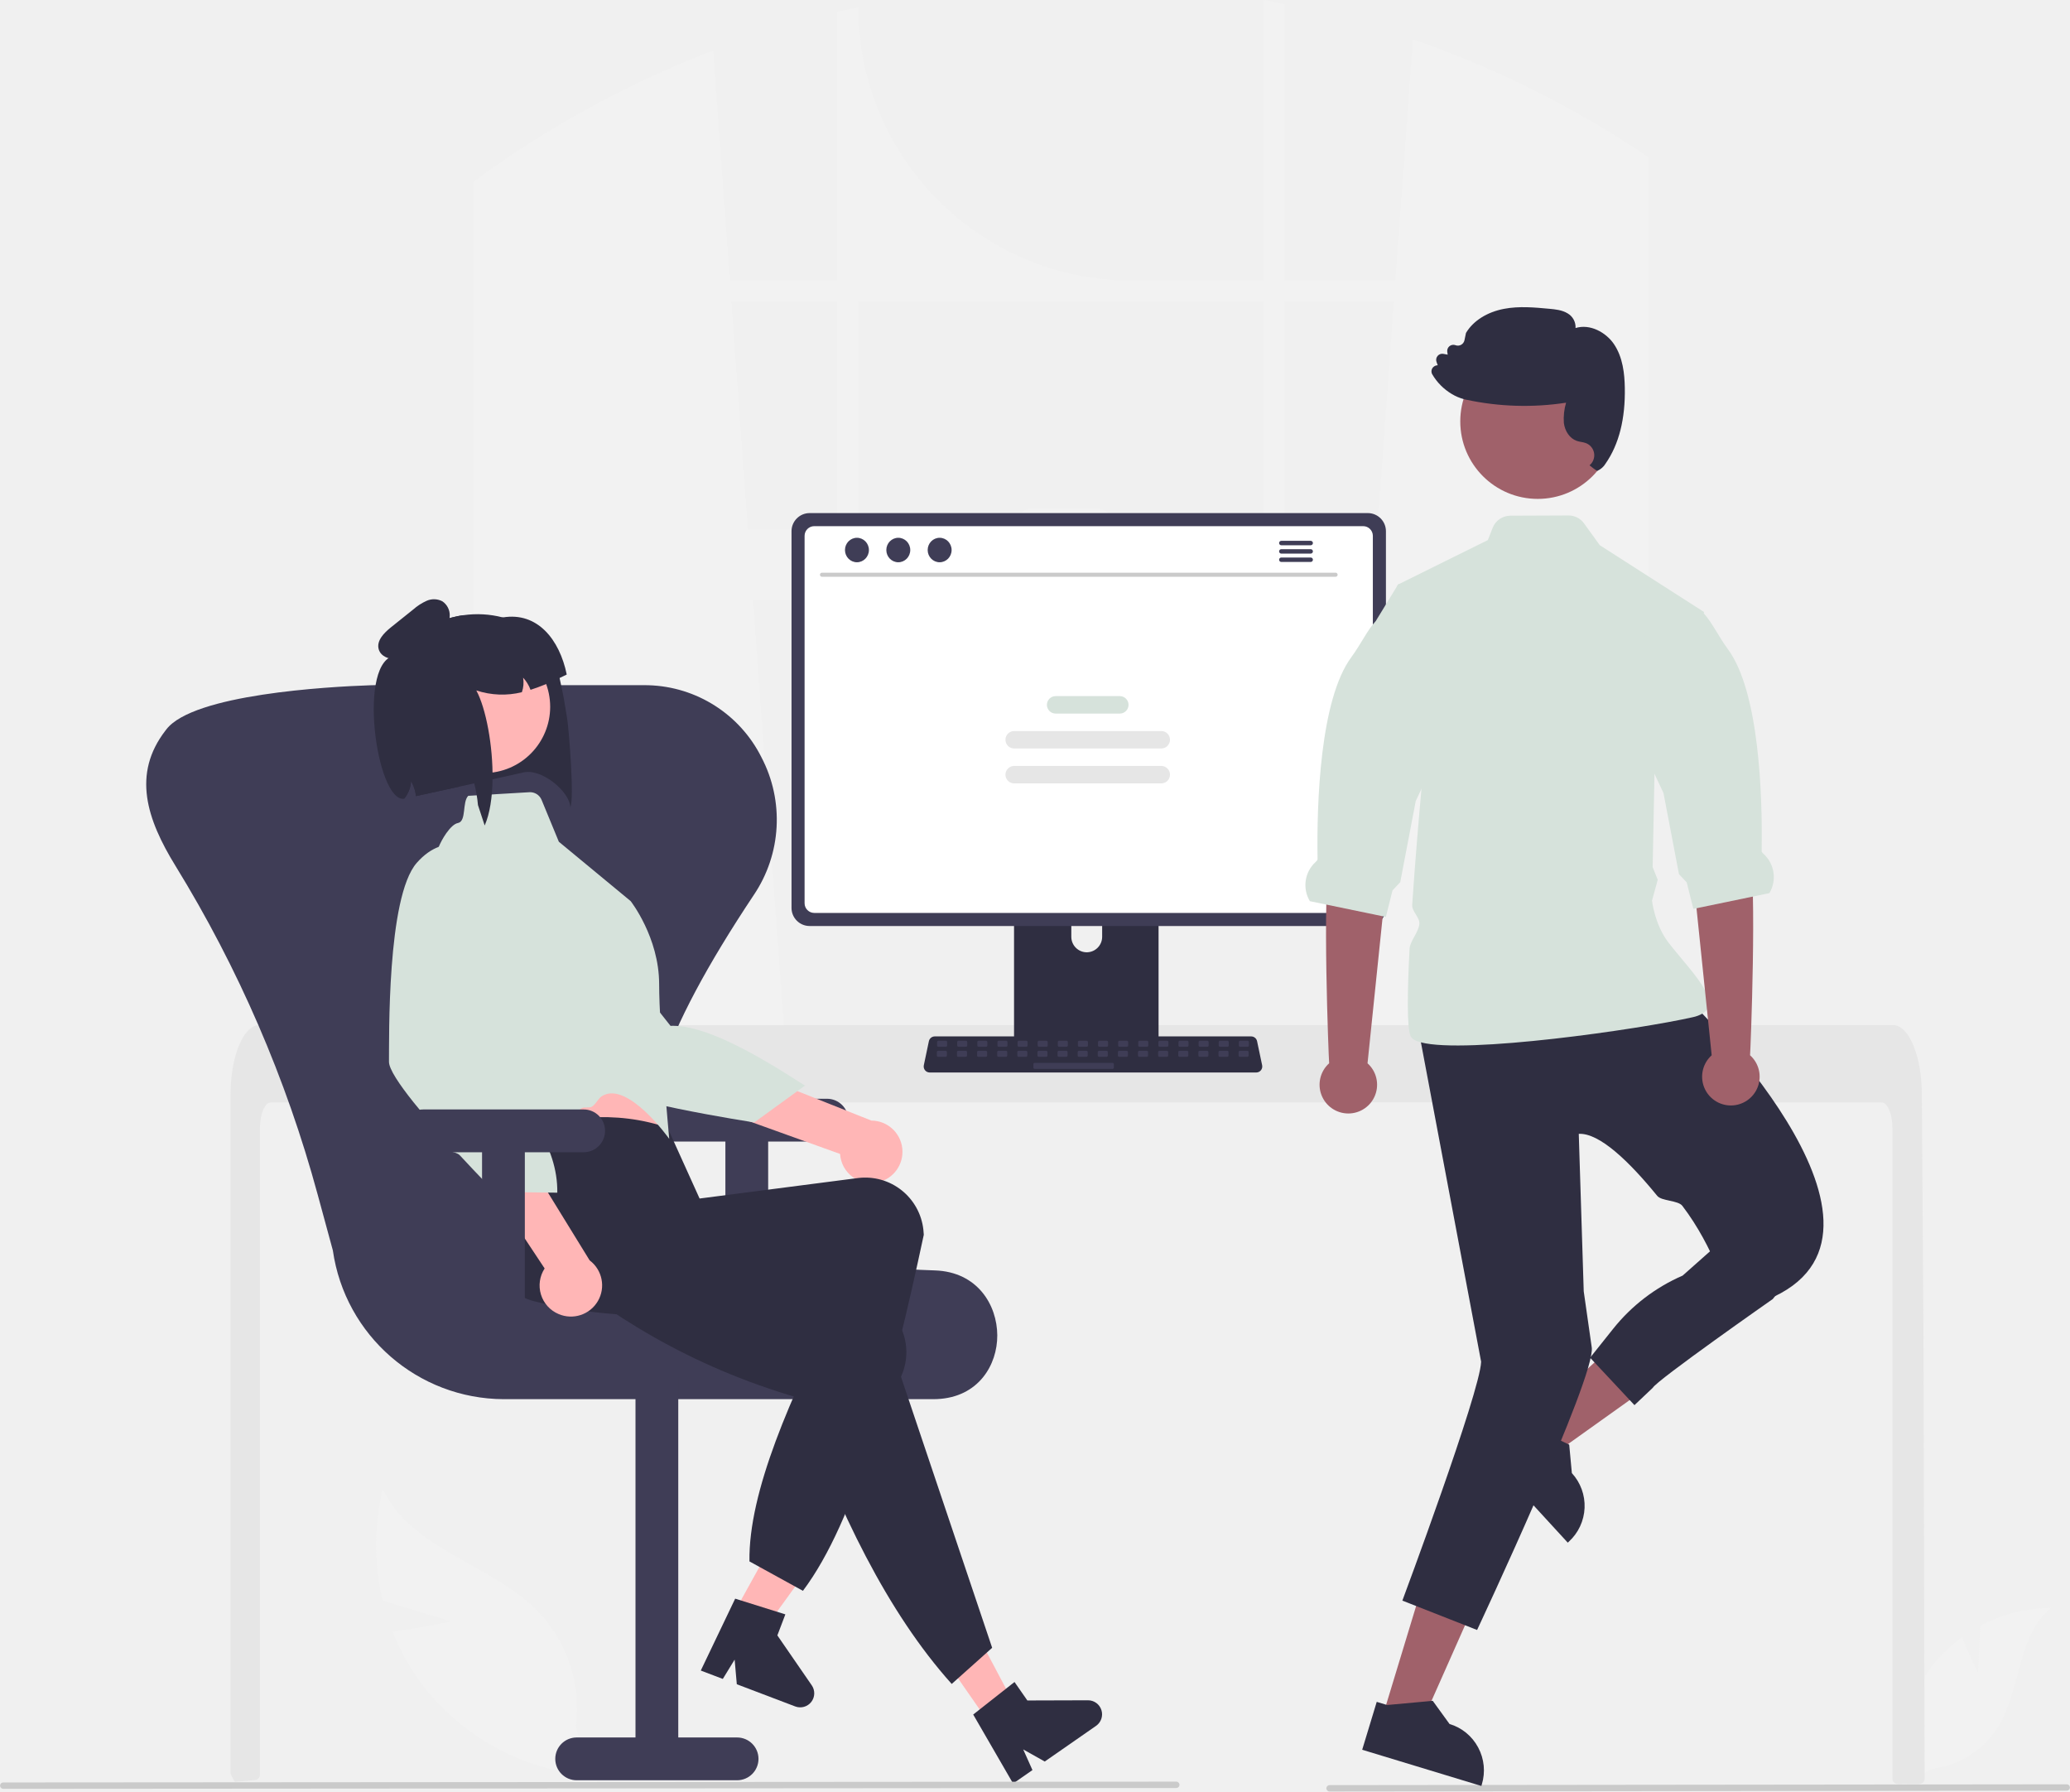
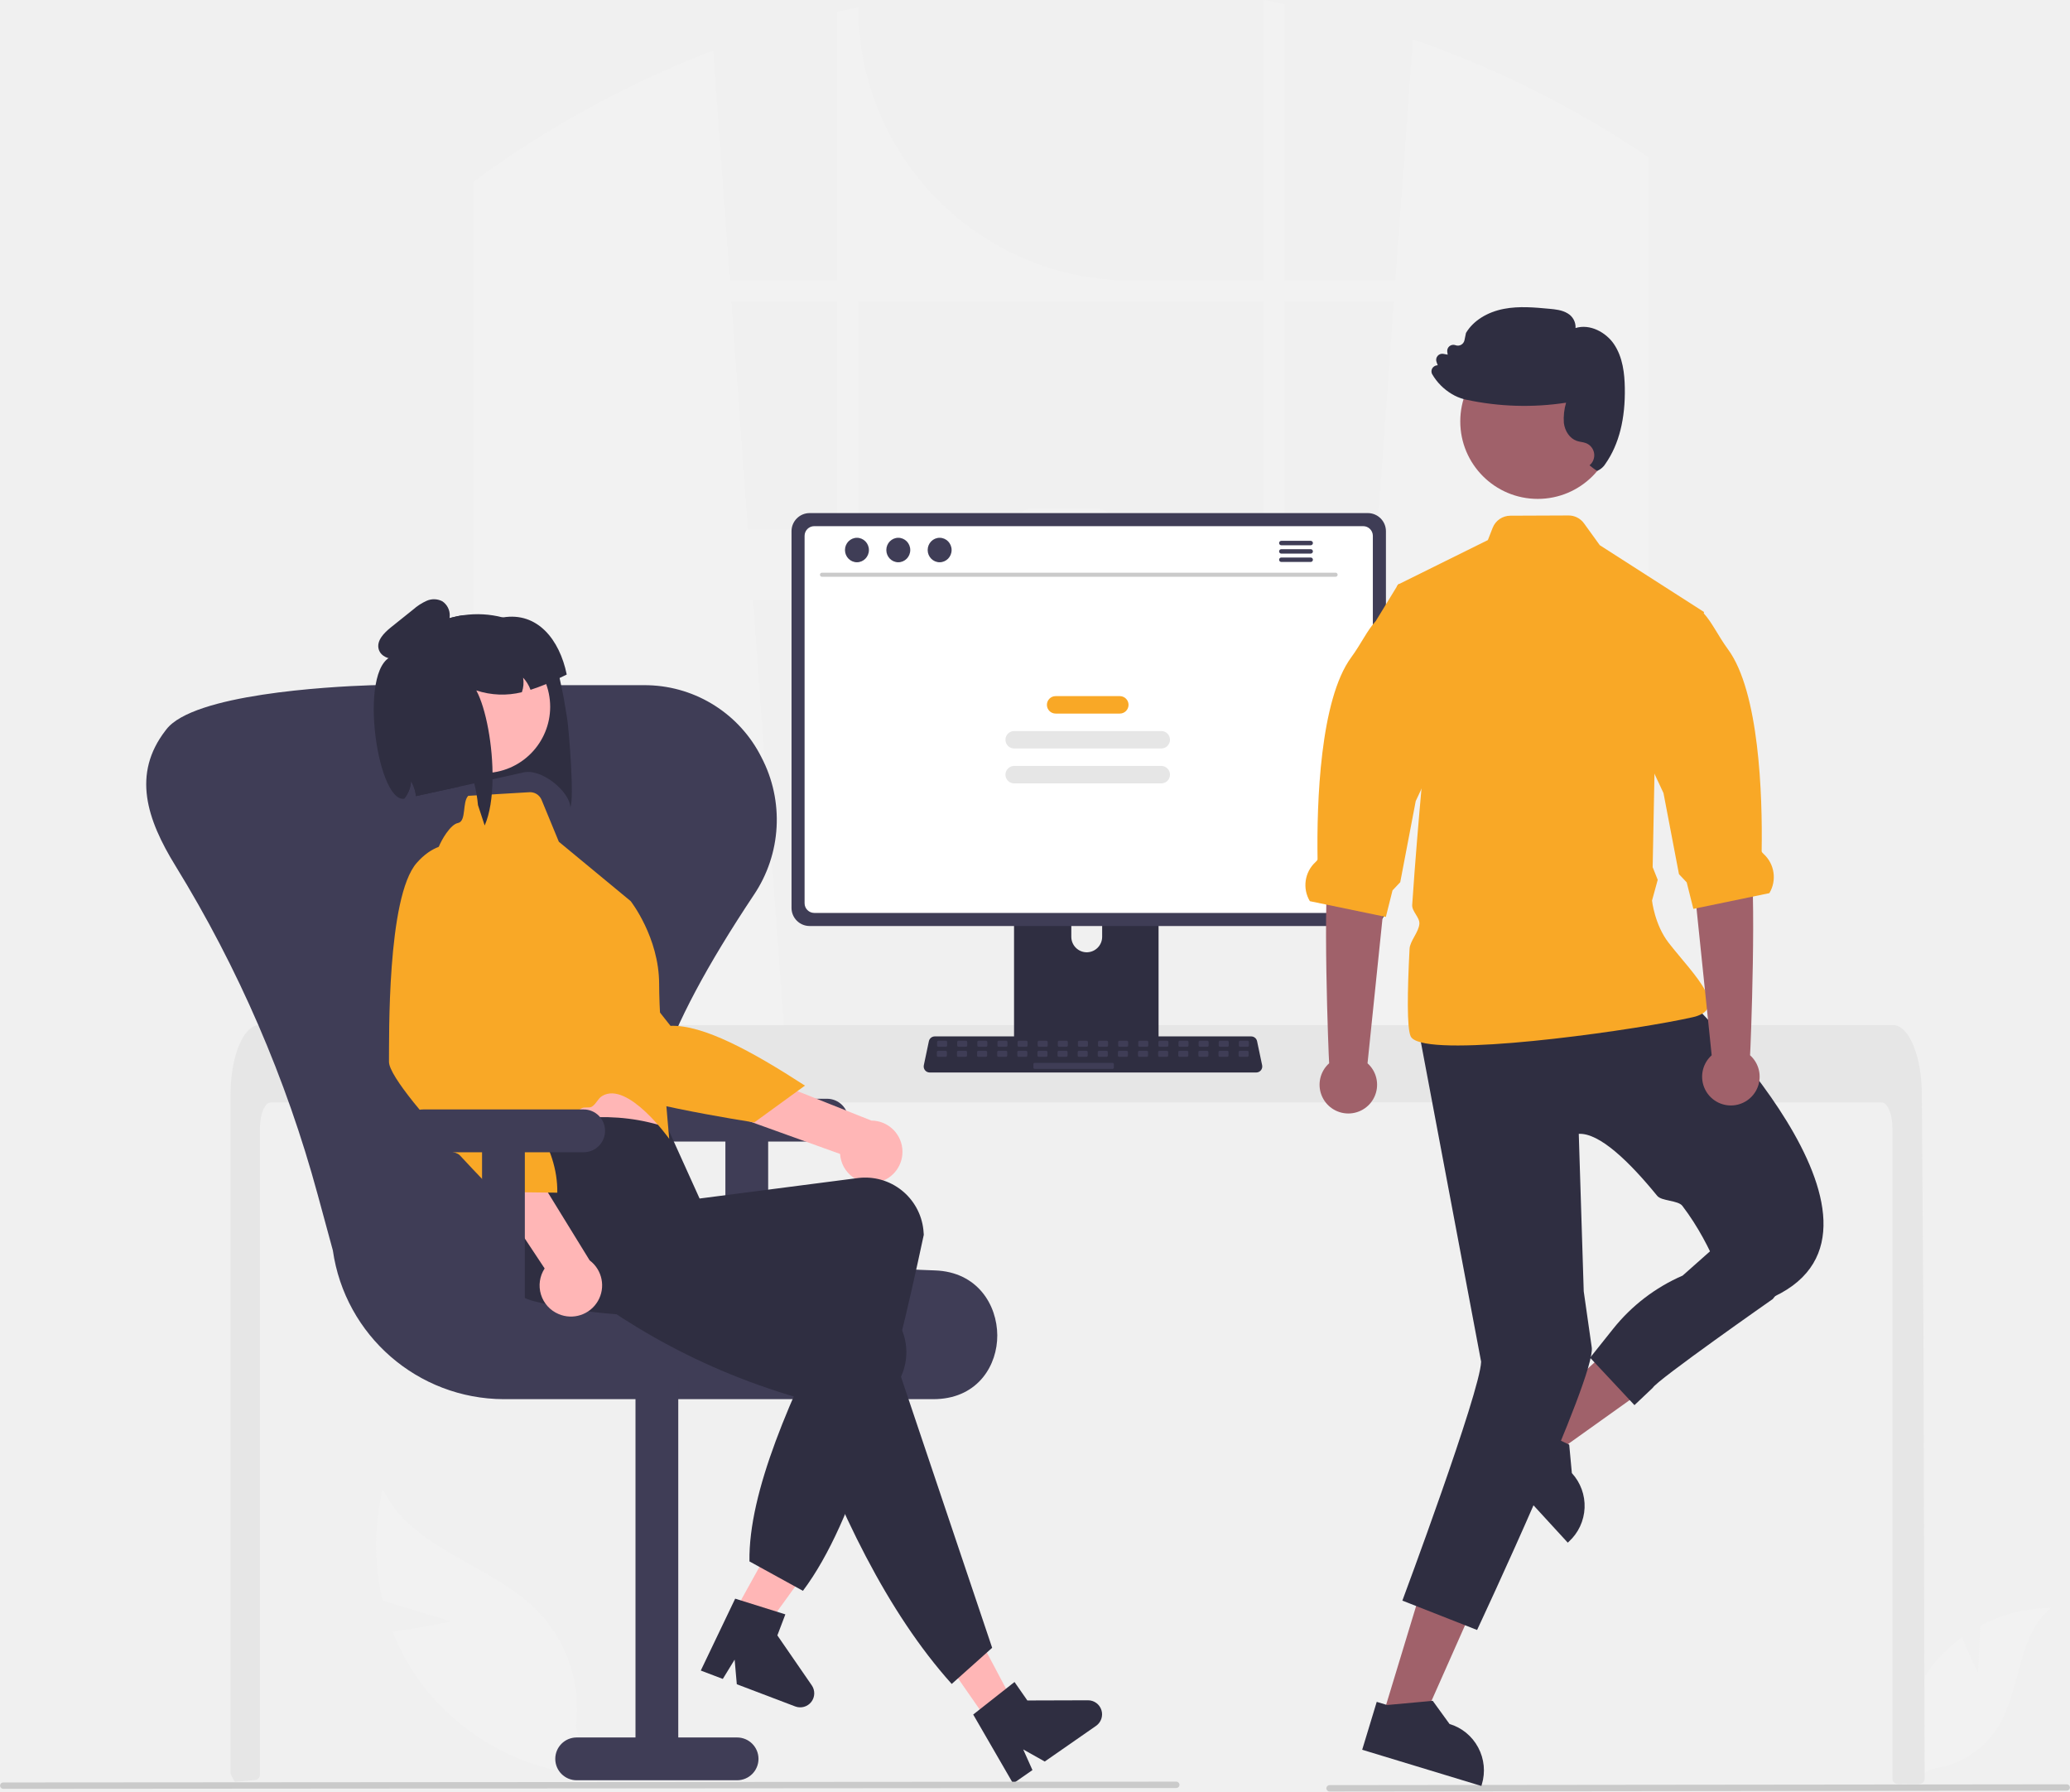
<svg xmlns="http://www.w3.org/2000/svg" data-name="Layer 1" width="774.131" height="669.898" viewBox="0 0 774.131 669.898">
  <path d="M824.241,170.371c-.87-.58-1.75-1.13-2.62-1.69a380.241,380.241,0,0,0-80.31-38.93l-6.54,90.22h-41.46v-103.39c-2.61-.54-5.24-1.05-7.87-1.53v104.92H636.171A102.27,102.27,0,0,1,533.901,117.701v-0c-2.64.57-5.26,1.18-7.88,1.83v100.44h-40.13l-6.23-86.03a380.858,380.858,0,0,0-81.94,43.53c-.44.3-.88.61-1.31.91-2.21,1.55-4.39,3.13-6.56,4.73v344.19h118.27l-2.09-28.95-11.5-158.95h231.59l-11.5,158.95-2.09,28.95h116.96v-353.45Q826.881,172.081,824.241,170.371Zm-298.22,142.78h-33.39l-6.17-85.3h39.56Zm159.42,0h-56.08v-1.69a6.18,6.18,0,0,0-6.19-6.18h-24.38a6.178,6.178,0,0,0-6.18,6.18v1.69h-58.71v-85.3h151.54Zm7.87,0v-85.3h40.89l-6.17,85.3Z" transform="translate(-212.9343 -115.0508)" fill="#f2f2f2" />
  <path d="M952.684,740.6l.782-17.576a56.765,56.765,0,0,1,26.477-6.702c-12.717,10.397-11.127,30.438-19.749,44.419a34.144,34.144,0,0,1-25.038,15.779L924.514,783.035a57.215,57.215,0,0,1,12.06-46.364,55.267,55.267,0,0,1,10.157-9.437C949.279,733.954,952.684,740.6,952.684,740.6Z" transform="translate(-212.9343 -115.0508)" fill="#f2f2f2" />
  <path d="M381.733,721.34l-25.68-7.775a86.572,86.572,0,0,1,.067-41.654c10.575,22.709,40.792,27.909,58.207,45.916a52.073,52.073,0,0,1,13.888,42.946l5.621,18.181A87.259,87.259,0,0,1,369.859,743.669a84.287,84.287,0,0,1-10.122-18.565C370.629,723.869,381.733,721.34,381.733,721.34Z" transform="translate(-212.9343 -115.0508)" fill="#f2f2f2" />
  <path d="M932.701,780.161a2.038,2.038,0,0,1-.59,1.42,1.988,1.988,0,0,1-1.41.58h-8.04a1.993,1.993,0,0,1-2-2v-243.14c0-5.36-1.8-9.71-4.01-9.72h-602.49c-2.22.01-4.01,4.36-4.02,9.72v241.65a2.006,2.006,0,0,1-1.81,1.99c-1.62.16-3.24.3-4.85.43-.04,0-.08.01-.12.01-.88.08-1.76.14-2.64.21h-.01c-.46-.83-.9-1.68-1.35-2.53a2.088,2.088,0,0,1-.22-.93v-253.44c0-1.48.06-2.97.16-4.44a56.854,56.854,0,0,1,.75-6.02c1.69-9.29,5.51-15.58,9.85-15.6h611a4.683,4.683,0,0,1,1.84.39,7.174,7.174,0,0,1,2.27,1.59,14.071,14.071,0,0,1,2.23,3.05c2.14,3.77,3.67,9.39,4.21,15.93,0,.06.01.12.01.18.14,1.62.21,3.27.2,4.92l.14,21.43.09,12.78.27,40.1.1,14.24Z" transform="translate(-212.9343 -115.0508)" fill="#e6e6e6" />
  <path d="M985.875,784.642l-275.75.307a1.191,1.191,0,0,1,0-2.381l275.75-.307a1.191,1.191,0,0,1,0,2.381Z" transform="translate(-212.9343 -115.0508)" fill="#cacaca" />
  <path d="M643.602,427.312h-48.838a2.606,2.606,0,0,0-2.602,2.609v77.15H646.211v-77.15A2.607,2.607,0,0,0,643.602,427.312Zm-24.255,43.836a5.794,5.794,0,0,1-5.767-5.767v-8.899a5.767,5.767,0,0,1,11.534,0v8.899a5.794,5.794,0,0,1-5.767,5.767Z" transform="translate(-212.9343 -115.0508)" fill="#2f2e41" />
  <path d="M724.474,306.911H515.71a6.777,6.777,0,0,0-6.766,6.766v140.875a6.773,6.773,0,0,0,6.766,6.766H724.474a6.773,6.773,0,0,0,6.766-6.766v-140.875A6.777,6.777,0,0,0,724.474,306.911Z" transform="translate(-212.9343 -115.0508)" fill="#3f3d56" />
  <path d="M722.728,311.797H517.45a3.626,3.626,0,0,0-3.619,3.626V452.806a3.625,3.625,0,0,0,3.619,3.619H722.728a3.625,3.625,0,0,0,3.619-3.619V315.423A3.626,3.626,0,0,0,722.728,311.797Z" transform="translate(-212.9343 -115.0508)" fill="#fff" />
  <path d="M591.995,504.603v7.443a1.458,1.458,0,0,0,1.455,1.455h51.474a1.462,1.462,0,0,0,1.455-1.455V504.603Z" transform="translate(-212.9343 -115.0508)" fill="#3f3d56" />
  <path d="M682.747,516.091H560.618a2.247,2.247,0,0,1-2.198-2.709l1.895-9a2.256,2.256,0,0,1,2.198-1.784H680.852a2.256,2.256,0,0,1,2.198,1.784l1.895,9a2.247,2.247,0,0,1-2.198,2.709Z" transform="translate(-212.9343 -115.0508)" fill="#2f2e41" />
  <rect x="350.446" y="389.168" width="3.761" height="2.257" rx="0.488" fill="#3f3d56" />
  <rect x="357.969" y="389.168" width="3.761" height="2.257" rx="0.488" fill="#3f3d56" />
  <rect x="365.491" y="389.168" width="3.761" height="2.257" rx="0.488" fill="#3f3d56" />
  <rect x="373.014" y="389.168" width="3.761" height="2.257" rx="0.488" fill="#3f3d56" />
  <rect x="380.537" y="389.168" width="3.761" height="2.257" rx="0.488" fill="#3f3d56" />
  <rect x="388.06" y="389.168" width="3.761" height="2.257" rx="0.488" fill="#3f3d56" />
  <rect x="395.583" y="389.168" width="3.761" height="2.257" rx="0.488" fill="#3f3d56" />
  <rect x="403.106" y="389.168" width="3.761" height="2.257" rx="0.488" fill="#3f3d56" />
  <rect x="410.629" y="389.168" width="3.761" height="2.257" rx="0.488" fill="#3f3d56" />
  <rect x="418.152" y="389.168" width="3.761" height="2.257" rx="0.488" fill="#3f3d56" />
  <rect x="425.675" y="389.168" width="3.761" height="2.257" rx="0.488" fill="#3f3d56" />
  <rect x="433.198" y="389.168" width="3.761" height="2.257" rx="0.488" fill="#3f3d56" />
  <rect x="440.721" y="389.168" width="3.761" height="2.257" rx="0.488" fill="#3f3d56" />
  <rect x="448.243" y="389.168" width="3.761" height="2.257" rx="0.488" fill="#3f3d56" />
  <rect x="455.766" y="389.168" width="3.761" height="2.257" rx="0.488" fill="#3f3d56" />
  <rect x="463.289" y="389.168" width="3.761" height="2.257" rx="0.488" fill="#3f3d56" />
  <rect x="350.357" y="392.929" width="3.761" height="2.257" rx="0.488" fill="#3f3d56" />
  <rect x="357.88" y="392.929" width="3.761" height="2.257" rx="0.488" fill="#3f3d56" />
  <rect x="365.403" y="392.929" width="3.761" height="2.257" rx="0.488" fill="#3f3d56" />
  <rect x="372.925" y="392.929" width="3.761" height="2.257" rx="0.488" fill="#3f3d56" />
  <rect x="380.448" y="392.929" width="3.761" height="2.257" rx="0.488" fill="#3f3d56" />
  <rect x="387.971" y="392.929" width="3.761" height="2.257" rx="0.488" fill="#3f3d56" />
  <rect x="395.494" y="392.929" width="3.761" height="2.257" rx="0.488" fill="#3f3d56" />
  <rect x="403.017" y="392.929" width="3.761" height="2.257" rx="0.488" fill="#3f3d56" />
  <rect x="410.54" y="392.929" width="3.761" height="2.257" rx="0.488" fill="#3f3d56" />
  <rect x="418.063" y="392.929" width="3.761" height="2.257" rx="0.488" fill="#3f3d56" />
  <rect x="425.586" y="392.929" width="3.761" height="2.257" rx="0.488" fill="#3f3d56" />
  <rect x="433.109" y="392.929" width="3.761" height="2.257" rx="0.488" fill="#3f3d56" />
  <rect x="440.632" y="392.929" width="3.761" height="2.257" rx="0.488" fill="#3f3d56" />
  <rect x="448.155" y="392.929" width="3.761" height="2.257" rx="0.488" fill="#3f3d56" />
  <rect x="455.677" y="392.929" width="3.761" height="2.257" rx="0.488" fill="#3f3d56" />
  <rect x="463.2" y="392.929" width="3.761" height="2.257" rx="0.488" fill="#3f3d56" />
  <rect x="386.467" y="397.443" width="30.092" height="2.257" rx="0.488" fill="#3f3d56" />
  <path d="M712.413,330.726H520.335a.764.764,0,0,1,0-1.528H712.413a.764.764,0,0,1,0,1.528Z" transform="translate(-212.9343 -115.0508)" fill="#cacaca" />
  <ellipse cx="320.476" cy="205.672" rx="4.476" ry="4.576" fill="#3f3d56" />
  <ellipse cx="335.94" cy="205.672" rx="4.476" ry="4.576" fill="#3f3d56" />
  <ellipse cx="351.404" cy="205.672" rx="4.476" ry="4.576" fill="#3f3d56" />
  <path d="M703.102,317.28H692.117a.832.832,0,0,0,0,1.664h10.985a.832.832,0,0,0,0-1.664Z" transform="translate(-212.9343 -115.0508)" fill="#3f3d56" />
  <path d="M703.102,320.402H692.117a.832.832,0,0,0,0,1.664h10.985a.832.832,0,0,0,0-1.664Z" transform="translate(-212.9343 -115.0508)" fill="#3f3d56" />
  <path d="M703.102,323.521H692.117a.832.832,0,0,0,0,1.664h10.985a.832.832,0,0,0,0-1.664Z" transform="translate(-212.9343 -115.0508)" fill="#3f3d56" />
-   <rect x="391.518" y="260.3" width="30.529" height="6.528" rx="3.264" fill="#d6e2db" />
+   <rect x="391.518" y="260.3" width="30.529" height="6.528" rx="3.264" fill="#f9a826" />
  <rect x="376.013" y="273.356" width="61.539" height="6.528" rx="3.264" fill="#e6e6e6" />
  <rect x="376.013" y="286.413" width="61.539" height="6.528" rx="3.264" fill="#e6e6e6" />
  <path d="M522.211,525.911h-60a8,8,0,1,0,0,16h22v62h16v-62h22a8,8,0,1,0,0-16Z" transform="translate(-212.9343 -115.0508)" fill="#3f3d56" />
  <path d="M561.812,638.248H401.329a64.805,64.805,0,0,1-63.917-55.636l-5.681-20.896a469.077,469.077,0,0,0-53.181-122.903c-10.747-17.454-16.279-34.349-3.715-50.615q.16-.208.316-.41c10.077-13.116,60.234-15.956,76.585-16.508q.969-.033,1.945-.033h99.819q.977,0,1.945.033a48.847,48.847,0,0,1,42.236,26.921,50.331,50.331,0,0,1-2.856,51.53c-35.063,52.671-45.799,85.697-34.808,107.085,10.631,20.688,43.22,31.265,102.559,33.285,15.946.543,23.265,12.96,23.316,24.267.05,11.015-6.986,23.176-22.553,23.848Q562.581,638.248,561.812,638.248Z" transform="translate(-212.9343 -115.0508)" fill="#3f3d56" />
  <path d="M428.592,780.748h60a8,8,0,0,0,0-16h-22v-135h-16v135h-22a8,8,0,1,0,0,16Z" transform="translate(-212.9343 -115.0508)" fill="#3f3d56" />
  <path d="M423.8,376.259l1.258,7.643c.595,3.706,2.75,29.886,1.153,33.009-.141-5.831-11-15-18.036-12.907l-11.042,2.453-6.853,1.525-5.578,1.223-16.209,3.541c-.028-.188-.049-.388-.077-.576-.038-.237-.077-.474-.125-.709a14.091,14.091,0,0,0-1.629-4.321,10.78,10.78,0,0,1-1.542,5.082.869.869,0,0,0-.066.126,12.734,12.734,0,0,1-.951,1.338.217.217,0,0,0-.043.039s-3.33-53.09-2.982-53.58c.255-.348.513-.687.782-1.017.267-.34.527-.669.806-1.002a.435.435,0,0,0,.09-.11,35.997,35.997,0,0,1,2.479-2.651c.256-.246.521-.495.787-.743a36.942,36.942,0,0,1,14.178-8.178c.595-.183,1.214-.351,1.843-.52.621-.158,1.254-.308,1.891-.438l.216-.044c.304-.062.619-.116.925-.169.384-.068.77-.127,1.148-.174a37.237,37.237,0,0,1,14.714.827c.01-.002.012.008.022.006a37.943,37.943,0,0,1,11.276,5.022c5.983,3.951,8.313,10.395,9.967,17.63C422.778,371.068,423.267,373.653,423.8,376.259Z" transform="translate(-212.9343 -115.0508)" fill="#2f2e41" />
  <polygon points="269.963 611.271 280.299 616.886 307.661 579.054 292.405 570.768 269.963 611.271" fill="#ffb6b6" />
  <path d="M487.873,712.842l18.764,5.876-2.987,7.861L516.517,745.253a5.253,5.253,0,0,1-6.191,7.891l-21.844-8.299-.811-9.206-4.424,7.217-8.236-3.129Z" transform="translate(-212.9343 -115.0508)" fill="#2f2e41" />
  <path d="M541.444,557.111a11.614,11.614,0,0,1-14.34-10.562l-88.161-31.716,16.18-14.08,83.678,33.317a11.677,11.677,0,0,1,2.644,23.041Z" transform="translate(-212.9343 -115.0508)" fill="#ffb6b6" />
-   <path d="M414.314,436.26s-14.848.327-16.169,17.279,31.079,58.882,36.099,65.796,60.777,15.425,60.777,15.425l18.954-13.76c-19.916-12.905-38.092-22.8-50.29-22.355Z" transform="translate(-212.9343 -115.0508)" fill="#d6e2db" />
+   <path d="M414.314,436.26s-14.848.327-16.169,17.279,31.079,58.882,36.099,65.796,60.777,15.425,60.777,15.425l18.954-13.76c-19.916-12.905-38.092-22.8-50.29-22.355Z" transform="translate(-212.9343 -115.0508)" fill="#f9a826" />
  <path d="M396.104,511.058l3.618,15.546s.036,14.335,2.574,16.978c2.521,2.631,57.955-2.651,57.955-2.651s-5.877-23.1-5.799-40.578Z" transform="translate(-212.9343 -115.0508)" fill="#ffb6b6" />
  <path d="M513.211,709.911l-20-11c-.38-26.025,15.273-61.243,33.84-98.132-41.523,7.141-80.696,9.429-114.579.79a21.901,21.901,0,0,1-15.663-26.458q.198-.822.458-1.627c4.055-12.372-5.038-20.128,3.326-33.736,21.996-7.512,42.892-9.634,62-3L474.564,563.219l59.343-7.679a21.882,21.882,0,0,1,24.344,19.294q.12.966.156,1.94C546.407,633.027,532.953,683.642,513.211,709.911Z" transform="translate(-212.9343 -115.0508)" fill="#2f2e41" />
  <circle cx="393.879" cy="379.329" r="24.805" transform="translate(-280.9813 -28.39138) rotate(-11.5642)" fill="#ffb6b6" />
-   <path d="M388.048,412.635l22.861-1.35a4.641,4.641,0,0,1,4.564,2.863l6.46,15.662,26.85,22.192s10.631,13.528,10.655,30.999,3.772,57.91,3.772,57.91-15.515-21.839-25.091-16.03c-1.629.988-2.202,3.009-3.909,4.03-.851.509-2.818.014-3.677.525-13.196,7.833-26.958,15.486-28.244,14.145-2.525-2.635-5.587-16.098-5.587-16.098l-20.926-76.887a28.477,28.477,0,0,1,4.049-23.962c1.462-2.058,2.994-3.59,4.417-3.843C387.439,422.11,385.739,414.947,388.048,412.635Z" transform="translate(-212.9343 -115.0508)" fill="#d6e2db" />
+   <path d="M388.048,412.635l22.861-1.35a4.641,4.641,0,0,1,4.564,2.863l6.46,15.662,26.85,22.192s10.631,13.528,10.655,30.999,3.772,57.91,3.772,57.91-15.515-21.839-25.091-16.03c-1.629.988-2.202,3.009-3.909,4.03-.851.509-2.818.014-3.677.525-13.196,7.833-26.958,15.486-28.244,14.145-2.525-2.635-5.587-16.098-5.587-16.098l-20.926-76.887a28.477,28.477,0,0,1,4.049-23.962c1.462-2.058,2.994-3.59,4.417-3.843C387.439,422.11,385.739,414.947,388.048,412.635Z" transform="translate(-212.9343 -115.0508)" fill="#f9a826" />
  <polygon points="369.583 643.84 379.233 637.131 357.372 595.887 343.13 605.789 369.583 643.84" fill="#ffb6b6" />
  <path d="M583.976,731.217l-15.124,13.518C544.805,717.939,526.625,680.359,511.219,637.682c-40.366-11.822-70.807-30.888-97.382-53.526-9.015-7.628-15.774-17.429-8.085-26.721q.539-.652,1.126-1.26c9.078-9.33,32.101-7.552,45.585-16.1l30.121,32.196-1.895,8.632,56.577,19.165a21.852,21.852,0,0,1,13.336,28.017q-.318.92-.714,1.811Z" transform="translate(-212.9343 -115.0508)" fill="#2f2e41" />
  <path d="M576.891,756.171l15.447-12.165,4.8,6.905,22.678-.069a5.253,5.253,0,0,1,3.015,9.566L603.644,773.745l-8.055-4.531,3.457,7.728-7.234,5.029Z" transform="translate(-212.9343 -115.0508)" fill="#2f2e41" />
  <path d="M421.806,606.403a11.614,11.614,0,0,1-5.19-17.036l-51.754-78.102,21.386-1.626,47.202,76.707a11.677,11.677,0,0,1-11.644,20.057Z" transform="translate(-212.9343 -115.0508)" fill="#ffb6b6" />
-   <path d="M392.049,433.541s-12.103-8.608-23.289,4.198-10.252,65.787-10.357,74.331c-.033,2.675,3.83,8.448,9.153,15.117,2.39,2.994,5.073,6.168,7.831,9.323,1.596,1.826.221,5.626,1.823,7.401,1.593,1.765,6.164,1.505,7.68,3.143,7.194,7.775,13.039,13.694,13.039,13.694l23.42.288c.264-17.41-11.659-32.951-26.976-47.97Z" transform="translate(-212.9343 -115.0508)" fill="#d6e2db" />
+   <path d="M392.049,433.541s-12.103-8.608-23.289,4.198-10.252,65.787-10.357,74.331c-.033,2.675,3.83,8.448,9.153,15.117,2.39,2.994,5.073,6.168,7.831,9.323,1.596,1.826.221,5.626,1.823,7.401,1.593,1.765,6.164,1.505,7.68,3.143,7.194,7.775,13.039,13.694,13.039,13.694l23.42.288c.264-17.41-11.659-32.951-26.976-47.97Z" transform="translate(-212.9343 -115.0508)" fill="#f9a826" />
  <path d="M424.882,367.279c-.918.453-1.808.891-2.683,1.304a83.139,83.139,0,0,1-10.855,4.416,13.666,13.666,0,0,0-2.778-4.545,10.86,10.86,0,0,1-.46,5.433,30.703,30.703,0,0,1-17.038-.658c3.599,6.664,6.258,20.706,6.064,33.229-.084,6.621-.981,12.817-2.938,17.269l-2.515-7.651a47.657,47.657,0,0,0-1.401-8.093c-1.686-7.443-3.261-2.466-5.578,1.223l-16.209,3.541c-.028-.188-.049-.388-.077-.576-.038-.237-.077-.474-.125-.709a14.091,14.091,0,0,0-1.629-4.321,10.78,10.78,0,0,1-1.542,5.082.869.869,0,0,0-.066.126,12.734,12.734,0,0,1-.951,1.338.217.217,0,0,0-.043.039c-10.465,1.4-17.801-52.566-2.98-53.57.431-.029.513-.687.78-1.027.267-.34.527-.669.806-1.002a.435.435,0,0,0,.09-.11c.792-.917,1.612-1.8,2.479-2.651.256-.246.521-.495.787-.743a37.497,37.497,0,0,1,14.18-8.168c.595-.183,1.212-.36,1.841-.53.621-.158,1.254-.308,1.891-.438l.216-.044c.304-.062.619-.116.925-.169.384-.068.77-.127,1.148-.174a9.393,9.393,0,0,1,3.532,3.095l10.355-2.119q.412-.084.829-.139l.02-.004C413.885,343.767,422.197,354.161,424.882,367.279Z" transform="translate(-212.9343 -115.0508)" fill="#2f2e41" />
  <path d="M368.442,357.738c-2.217,1.6-4.55,3.249-7.256,3.646s-5.873-.911-6.622-3.541c-.916-3.216,1.988-6.144,4.598-8.234l8.276-6.627a20.011,20.011,0,0,1,5.074-3.281,6.762,6.762,0,0,1,5.854.196,6.287,6.287,0,0,1,2.763,5.474,11.687,11.687,0,0,1-2.05,5.996,21.089,21.089,0,0,1-13.691,9.307" transform="translate(-212.9343 -115.0508)" fill="#2f2e41" />
  <path d="M431.211,529.911h-60a8,8,0,1,0,0,16h22v62h16v-62h22a8,8,0,0,0,0-16Z" transform="translate(-212.9343 -115.0508)" fill="#3f3d56" />
  <path d="M652.875,783.642l-438.75.307a1.191,1.191,0,0,1,0-2.381l438.75-.307a1.191,1.191,0,0,1,0,2.381Z" transform="translate(-212.9343 -115.0508)" fill="#cacaca" />
  <polygon points="567.621 535.776 577.388 546.42 623.092 513.812 608.676 498.102 567.621 535.776" fill="#a0616a" />
  <path d="M800.771,665.891v-.01l-.99-10.63-.45-.21-2.63-1.25-12.41-5.87-.26-.28-2.49-2.72-13.79,12.66,18.68,20.36,12.81,13.96.43-.4a18.112,18.112,0,0,0,1.1-25.61Z" transform="translate(-212.9343 -115.0508)" fill="#2f2e41" />
  <polygon points="517.018 641.96 530.84 646.159 553.614 594.841 533.213 588.644 517.018 641.96" fill="#a0616a" />
  <path d="M765.741,768.501a17.957,17.957,0,0,0-10.72-8.8l-6.27-8.65-.49.04-16.57,1.52-.37-.11-3.52-1.07-5.44,17.91,44.57,13.54.17-.57A18.053,18.053,0,0,0,765.741,768.501Z" transform="translate(-212.9343 -115.0508)" fill="#2f2e41" />
-   <path id="b2eb929e-713e-4b71-a146-193a455bcc79-65" data-name="Path 17" d="M843.932,488.318s88.251,85.207,32.46,111.582H859.148s-5.182-18.41-17.045-33.935c-1.629-2.132-7.733-1.699-9.428-3.777-10.349-12.687-21.569-23.583-29.318-23.15l1.854,58.873,3,21c1.575,10.856-42.882,105.643-42.882,105.643l-27.943-10.982s29.113-78.071,29.454-89.326L743.509,500.491Z" transform="translate(-212.9343 -115.0508)" fill="#2f2e41" />
-   <path d="M851.291,492.521a5.258,5.258,0,0,1-1.72,1.56,12.151,12.151,0,0,1-3.61,1.34c-19.87,4.51-84.78,13.86-101.63,9.4-2.07-.54-3.42-1.3-3.86-2.3-1.41-3.16-1.23-16.51-.4-32.63.15-3.02,3.48-6.29,3.68-9.45.14-2.37-2.85-4.6-2.69-7.01,1.1-16.3,2.52-32.91,3.47-43.41.6-6.75,1.01-10.97,1.01-10.97l-10.25-64.63.48-.79.54-.27,33.05-16.36,1.8-4.6a7.118,7.118,0,0,1,6.59-4.51l21.77-.09a7.095,7.095,0,0,1,5.79,2.94l5.9,8.17,39,25-.15.46-18.3,55.69-.09,4.34v.01l-.68,34.9,1.89,4.73-2.13,7.76s.98,9.07,6.23,15.81c4.76,6.12,10.82,12.5,13.56,17.68v.01C852.061,488.161,852.571,490.641,851.291,492.521Z" transform="translate(-212.9343 -115.0508)" fill="#d6e2db" />
-   <path id="e9cec503-1de8-4692-84d1-4d2e854ea0bd-66" data-name="Path 18" d="M880.629,594.839l-4.717,5.96s-43.383,30.352-44.873,33.188l-6.856,6.488-16.59-17.733,8.627-10.813a67.724,67.724,0,0,1,25.979-19.89h0l13.222-11.73Z" transform="translate(-212.9343 -115.0508)" fill="#2f2e41" />
+   <path id="b2eb929e-713e-4b71-a146-193a455bcc79-103" data-name="Path 17" d="M843.932,488.318s88.251,85.207,32.46,111.582H859.148s-5.182-18.41-17.045-33.935c-1.629-2.132-7.733-1.699-9.428-3.777-10.349-12.687-21.569-23.583-29.318-23.15l1.854,58.873,3,21c1.575,10.856-42.882,105.643-42.882,105.643l-27.943-10.982s29.113-78.071,29.454-89.326L743.509,500.491Z" transform="translate(-212.9343 -115.0508)" fill="#2f2e41" />
+   <path d="M851.291,492.521a5.258,5.258,0,0,1-1.72,1.56,12.151,12.151,0,0,1-3.61,1.34c-19.87,4.51-84.78,13.86-101.63,9.4-2.07-.54-3.42-1.3-3.86-2.3-1.41-3.16-1.23-16.51-.4-32.63.15-3.02,3.48-6.29,3.68-9.45.14-2.37-2.85-4.6-2.69-7.01,1.1-16.3,2.52-32.91,3.47-43.41.6-6.75,1.01-10.97,1.01-10.97l-10.25-64.63.48-.79.54-.27,33.05-16.36,1.8-4.6a7.118,7.118,0,0,1,6.59-4.51l21.77-.09a7.095,7.095,0,0,1,5.79,2.94l5.9,8.17,39,25-.15.46-18.3,55.69-.09,4.34v.01l-.68,34.9,1.89,4.73-2.13,7.76s.98,9.07,6.23,15.81c4.76,6.12,10.82,12.5,13.56,17.68v.01C852.061,488.161,852.571,490.641,851.291,492.521Z" transform="translate(-212.9343 -115.0508)" fill="#f9a826" />
+   <path id="e9cec503-1de8-4692-84d1-4d2e854ea0bd-104" data-name="Path 18" d="M880.629,594.839l-4.717,5.96s-43.383,30.352-44.873,33.188l-6.856,6.488-16.59-17.733,8.627-10.813a67.724,67.724,0,0,1,25.979-19.89h0l13.222-11.73Z" transform="translate(-212.9343 -115.0508)" fill="#2f2e41" />
  <path d="M853.063,509.651,845.163,433.181,843.078,401.708l22.113-3.998s-.876,22.504,2.021,35.201c2.859,12.529.379,75.062.203,76.734a10.758,10.758,0,1,1-14.35.007Z" transform="translate(-212.9343 -115.0508)" fill="#a0616a" />
-   <path d="M874.633,449.028l-28.422,5.883-2.485-9.908-2.897-3.074-5.789-30.323-8.305-17.763,2.159-60.744,21.094,11.187.026.02c3.226,3.502,5.45,8.515,9.147,13.544,11.65,15.849,12.942,54.36,12.589,75.454-.006.346.342.712.761,1.096a11.695,11.695,0,0,1,2.123,14.626Z" transform="translate(-212.9343 -115.0508)" fill="#d6e2db" />
+   <path d="M874.633,449.028l-28.422,5.883-2.485-9.908-2.897-3.074-5.789-30.323-8.305-17.763,2.159-60.744,21.094,11.187.026.02c3.226,3.502,5.45,8.515,9.147,13.544,11.65,15.849,12.942,54.36,12.589,75.454-.006.346.342.712.761,1.096a11.695,11.695,0,0,1,2.123,14.626Z" transform="translate(-212.9343 -115.0508)" fill="#f9a826" />
  <path d="M724.359,512.651l7.9-76.47,2.085-31.473-22.113-3.998s.876,22.504-2.021,35.201c-2.859,12.529-.379,75.062-.203,76.734a10.758,10.758,0,1,0,14.35.007Z" transform="translate(-212.9343 -115.0508)" fill="#a0616a" />
-   <path d="M750.691,396.841l-6.16,13.18-2.15,4.59-5.79,30.32-2.89,3.07-2.49,9.91-1.17-.24-21.1-4.37-6.15-1.27a11.691,11.691,0,0,1,2.12-14.63c.42-.38.77-.75.76-1.1-.35-21.09.94-59.6,12.59-75.45,3.7-5.03,5.92-10.04,9.15-13.54.01-.01.01-.02.02-.02l7.86-12.87.48-.79.54-.27Z" transform="translate(-212.9343 -115.0508)" fill="#d6e2db" />
+   <path d="M750.691,396.841l-6.16,13.18-2.15,4.59-5.79,30.32-2.89,3.07-2.49,9.91-1.17-.24-21.1-4.37-6.15-1.27a11.691,11.691,0,0,1,2.12-14.63c.42-.38.77-.75.76-1.1-.35-21.09.94-59.6,12.59-75.45,3.7-5.03,5.92-10.04,9.15-13.54.01-.01.01-.02.02-.02l7.86-12.87.48-.79.54-.27Z" transform="translate(-212.9343 -115.0508)" fill="#f9a826" />
  <circle id="e944ea38-edcc-43c9-bf24-dbaf21228ba4" data-name="Ellipse 5" cx="575.073" cy="157.587" r="28.966" fill="#a0616a" />
  <path d="M820.571,259.931c-.1-4.94-.66-11.26-4.12-16.3-2.92-4.24-8.81-7.6-14.3-5.92a5.946,5.946,0,0,0-2.96-5.48c-2.08-1.27-4.58-1.5-6.79-1.71-5.57-.52-11.34-1.06-16.98.01-6.33,1.2-11.51,4.46-14.2,8.95l-.06.14-.55,2.66a2.525,2.525,0,0,1-1.25,1.7,2.481,2.481,0,0,1-2.11.15,2.29,2.29,0,0,0-3.07,2.48l.15,1.06-1.59-.3a2.284,2.284,0,0,0-2.57,3.05l.44,1.21a2.448,2.448,0,0,0-1.75.77,2.237,2.237,0,0,0-.3,2.62,20.812,20.812,0,0,0,7.34,7.38,17.303,17.303,0,0,0,4.37,1.87q.48.135.99.24a103.062,103.062,0,0,0,37.35,1.12,21.157,21.157,0,0,0-.83,7.56c.4,3.19,2.27,5.82,4.77,6.7a10.001,10.001,0,0,0,1.74.42,10.734,10.734,0,0,1,1.67.41,4.863,4.863,0,0,1,1.42,8.32s2.62,2.17,2.95,2.06a6.733,6.733,0,0,0,3.08-2.74C818.401,281.181,820.811,271.621,820.571,259.931Z" transform="translate(-212.9343 -115.0508)" fill="#2f2e41" />
</svg>
